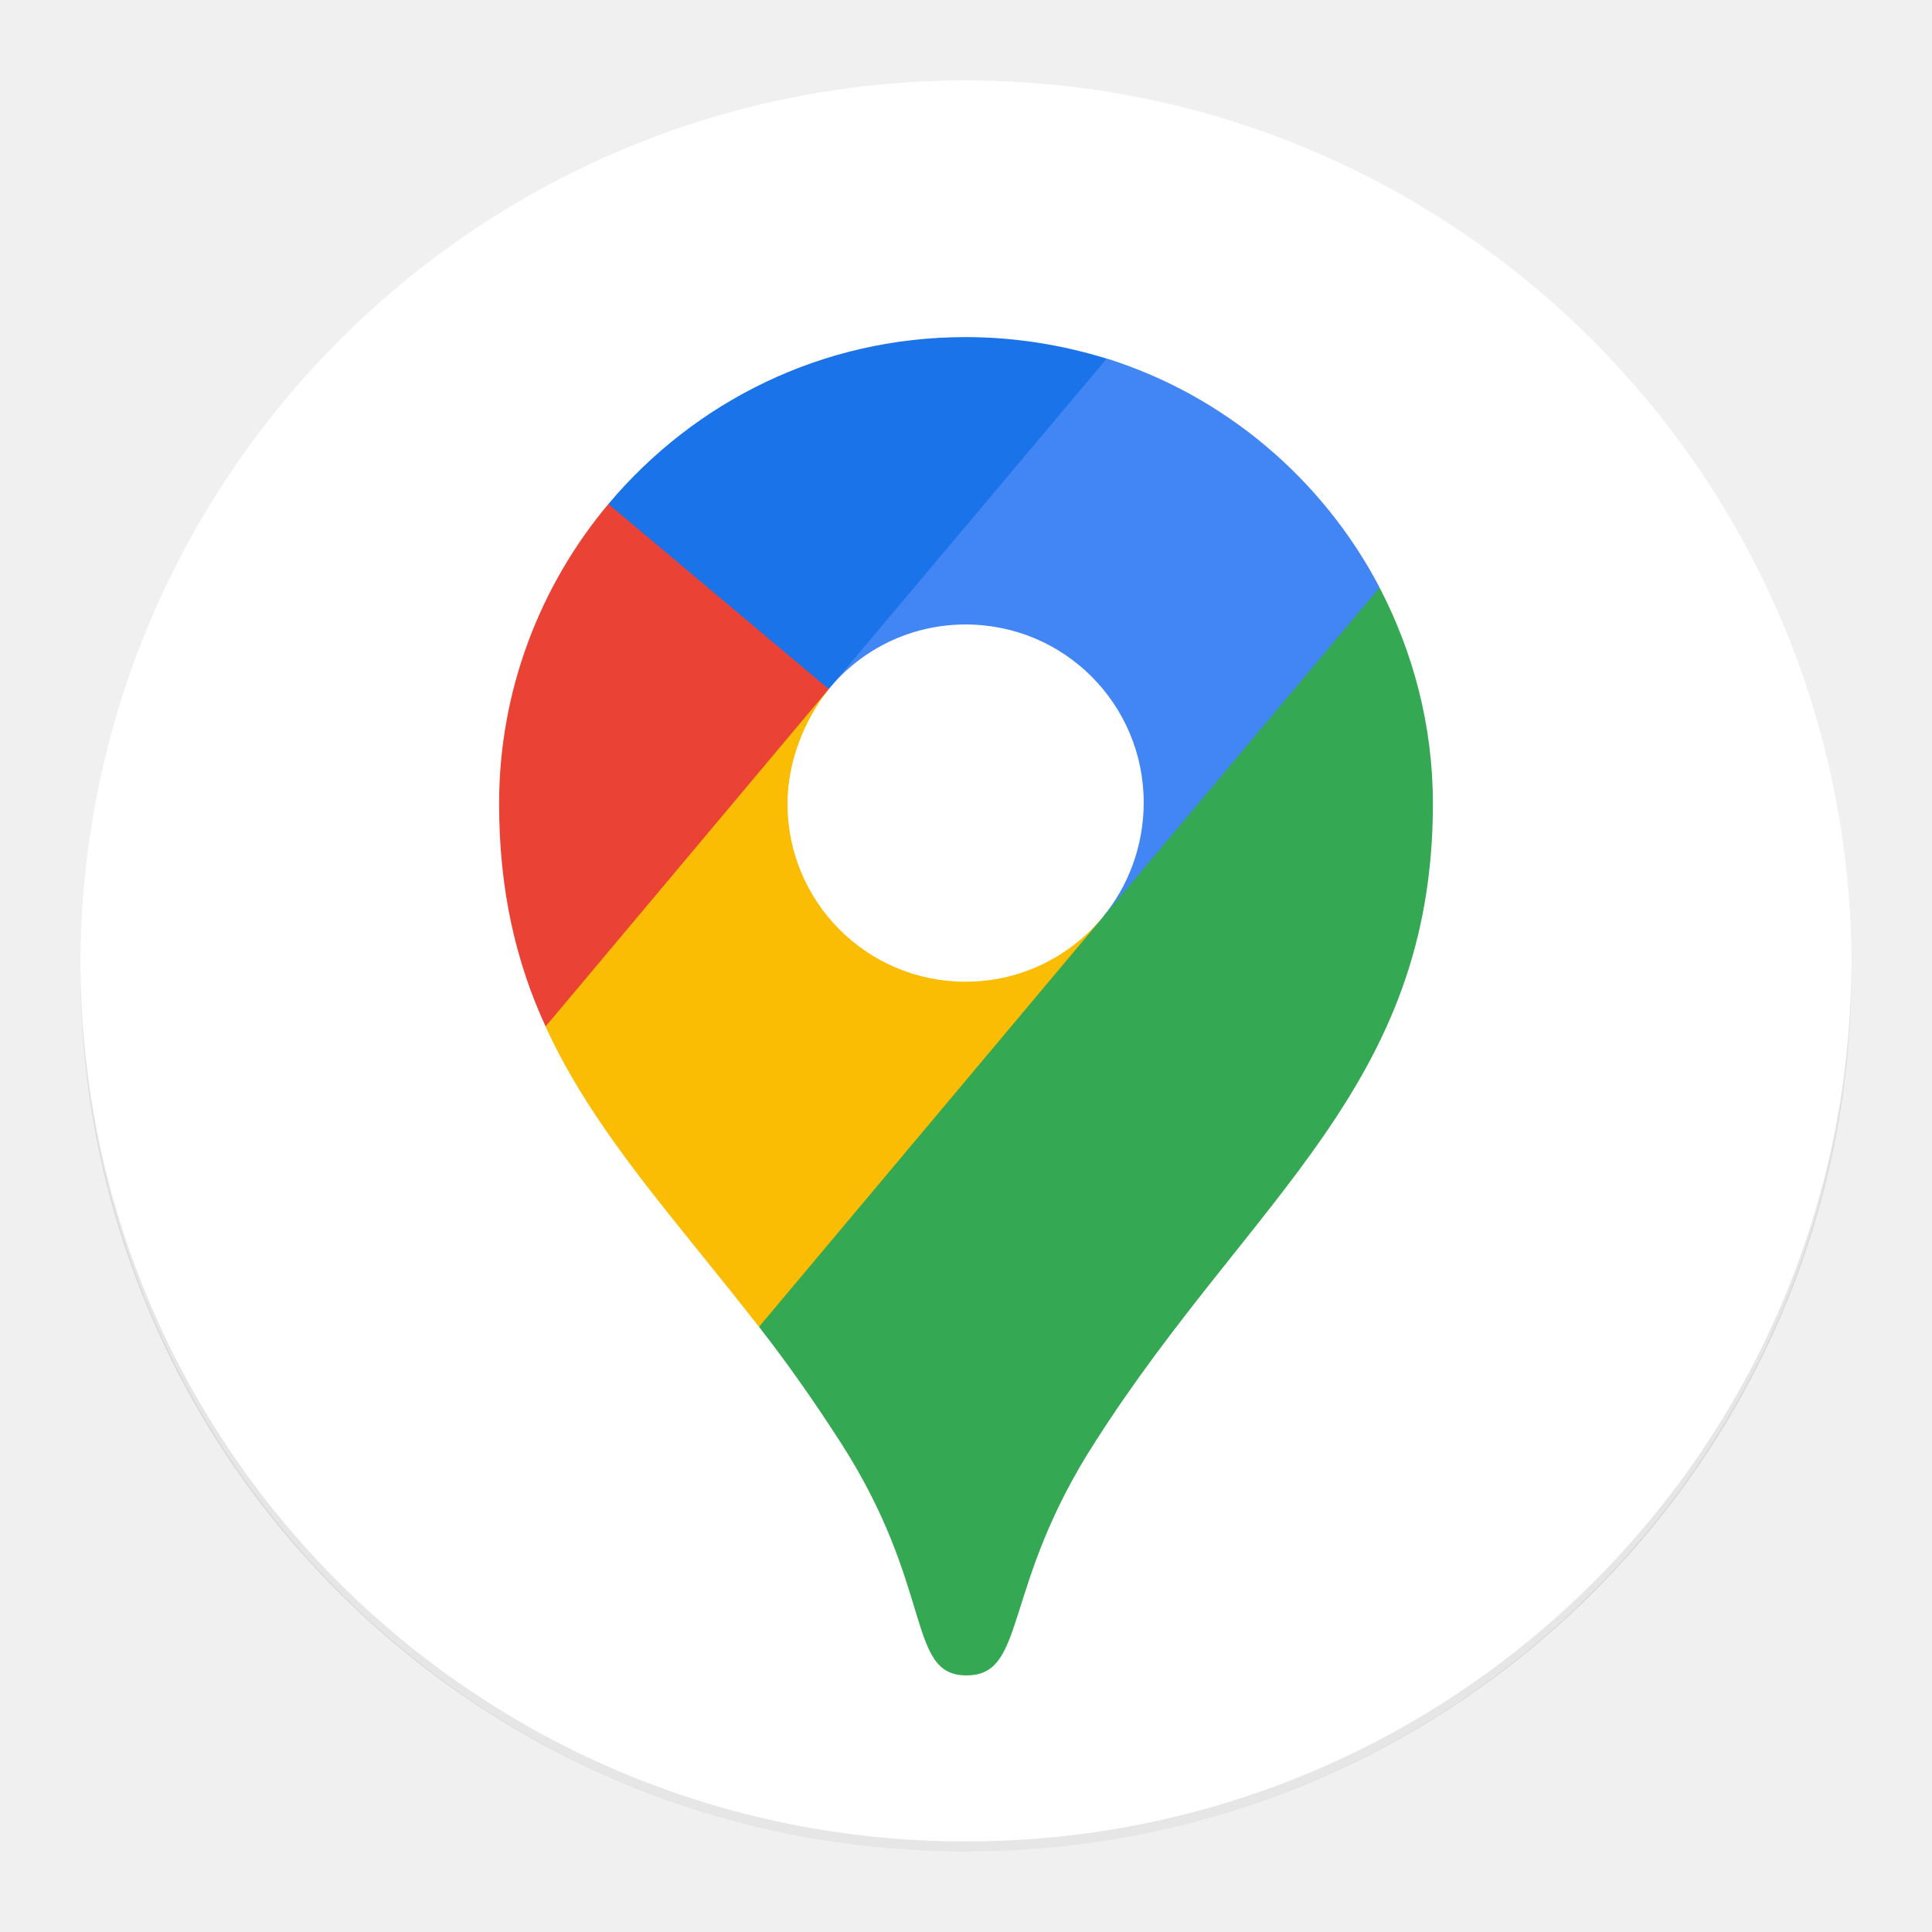
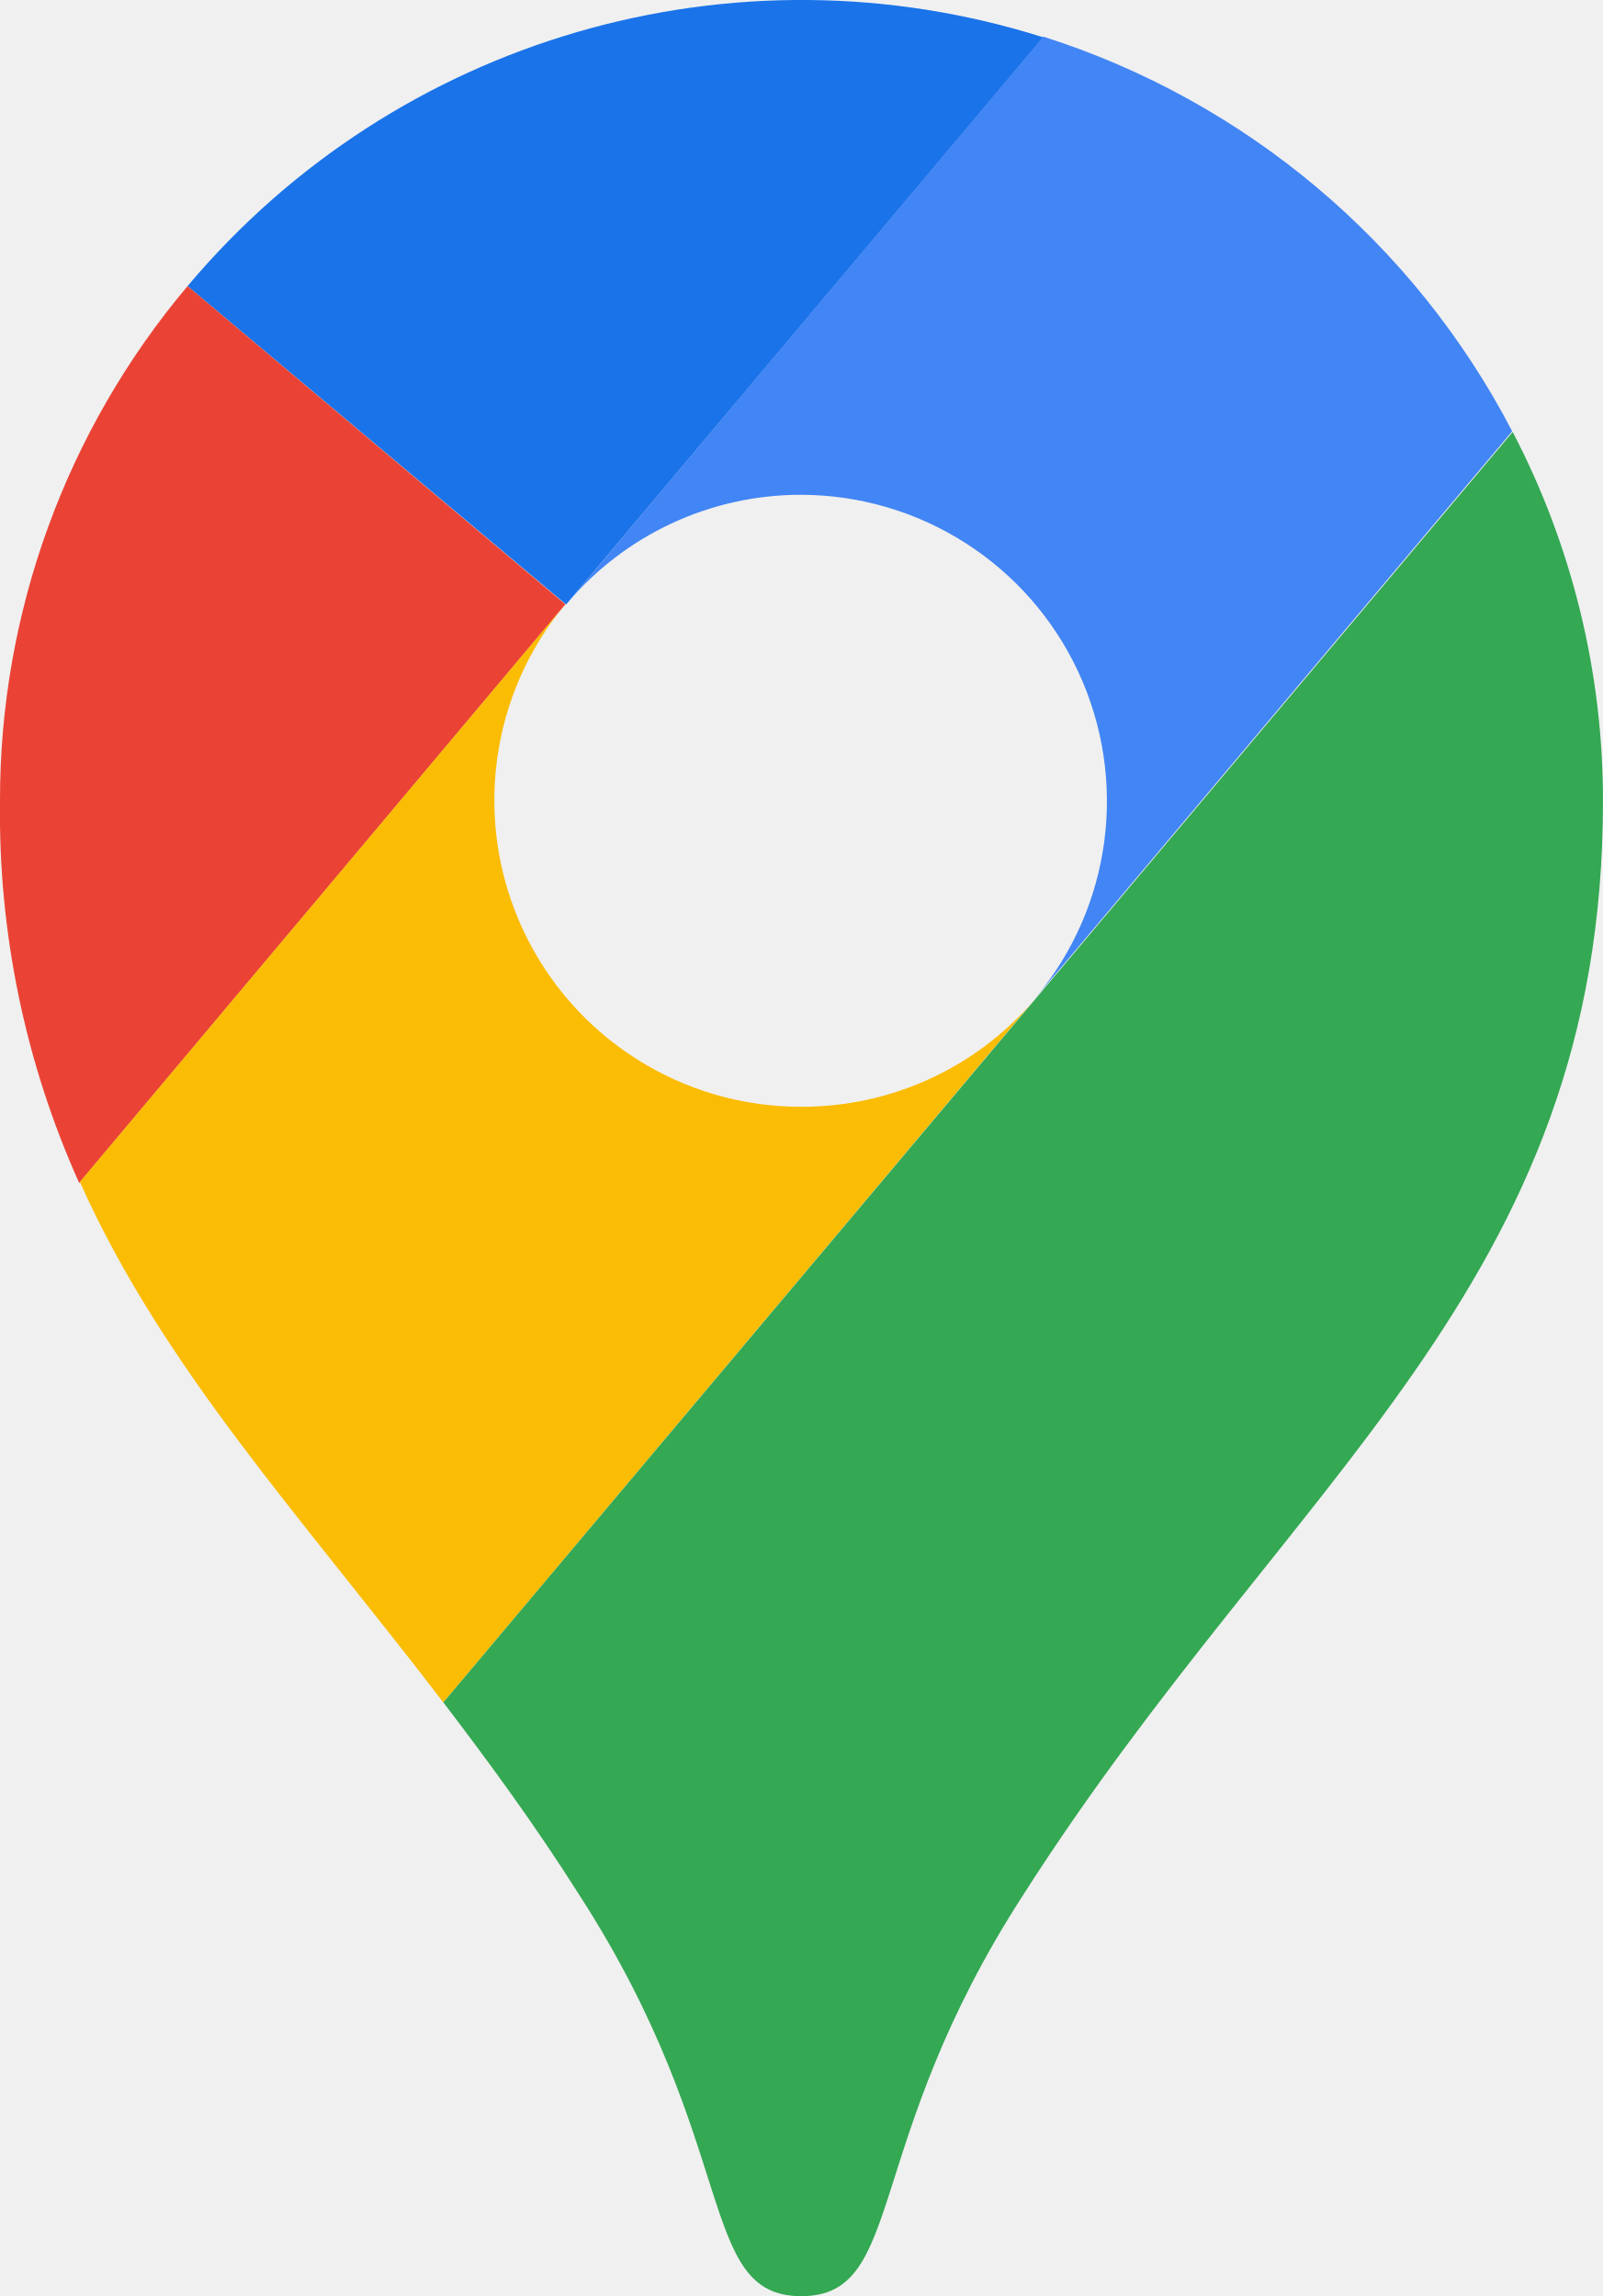
- <svg xmlns="http://www.w3.org/2000/svg" enable-background="new 0 0 192 192" height="48px" viewBox="0 0 192 192" width="48px">
-   <rect fill="none" height="192" width="192" />
-   <g>
-     <g>
-       <circle cx="96" cy="96" fill="#FFFFFF" r="88" />
-     </g>
-   </g>
-   <g>
-     <path d="M183.99,96c-0.22,38.38-25.27,70.9-59.99,82.48c-8.8,2.93-18.21,4.52-28,4.52 C47.57,183.01,8.27,144.1,8,96c0,0.17,0,0.33,0,0.5C8,144.82,47.4,184,96,184c9.79,0,19.2-1.59,28-4.52 c34.87-11.63,60-44.39,60-82.98C184,96.33,183.99,96.17,183.99,96z" enable-background="new" opacity=".1" />
-     <path d="M184,96c0-38.81-25.13-71.75-60-83.45C115.2,9.6,105.79,8,96,8 C47.4,8,8,47.4,8,96" enable-background="new" fill="#FFFFFF" opacity=".4" />
-   </g>
-   <g>
-     <g>
-       <path d="M109.52,91.23l19.1-14.55l8.48-18.3c-5.65-10.78-15.4-19.07-27.11-22.75l-17.63,11.9l-10,20.94l0,0 c3.25-3.93,8.13-6.41,13.6-6.41c9.84,0,17.7,7.95,17.7,17.7C113.66,84.13,112.09,88.15,109.52,91.23z" fill="#4285F4" />
-       <path d="M95.96,33.5c-14.28,0-26.94,6.41-35.5,16.59l8.14,13.34l13.75,5.05c0.09-0.09,27.63-32.84,27.63-32.84 C105.54,34.27,100.83,33.5,95.96,33.5z" fill="#1A73E8" />
-       <path d="M109.52,91.23c-3.25,3.85-8.09,6.33-13.56,6.33c-9.84,0-17.7-7.95-17.7-17.7c0-4.19,1.71-8.38,4.11-11.38 L62.06,83l-7.85,19.01c4.88,10.61,12.92,19.16,21.21,29.85l21.75-17.31L109.52,91.23z" fill="#FBBC04" />
-       <path d="M142.4,79.86c0-7.78-1.97-15.05-5.3-21.47l-61.67,73.47c2.74,3.51,5.39,7.27,8.04,11.38 c9.41,14.54,6.59,23.26,12.57,23.26c6.07,0,3.42-8.72,12.83-23.26C124.35,119.03,142.4,108,142.4,79.86z" fill="#34A853" />
-       <path d="M82.36,68.48l-21.9-18.39C53.71,58.13,49.6,68.57,49.6,79.86c0,8.72,1.71,15.82,4.62,22.15L82.36,68.48z" fill="#EA4335" />
-     </g>
-   </g>
-   <g />
-   <g />
-   <g />
+ <svg xmlns="http://www.w3.org/2000/svg" id="Layer_1" data-name="Layer 1" viewBox="0 0 92.28 132.25">
+   <defs>
+     <style>.cls-1{fill:#1a73e8;}.cls-2{fill:#ea4335;}.cls-3{fill:#4285f4;}.cls-4{fill:#fbbc04;}.cls-5{fill:#34a853;}</style>
+   </defs>
+   <path class="cls-1" d="M89.77,10.4A46.17,46.17,0,0,0,40.49,24.73l21.8,18.34Z" transform="translate(-29.69 -8.25)" />
+   <path class="cls-2" d="M40.49,24.73a45.93,45.93,0,0,0-10.8,29.66,52,52,0,0,0,4.56,22l28-33.33Z" transform="translate(-29.69 -8.25)" />
+   <path class="cls-3" d="M75.83,36.75a17.65,17.65,0,0,1,13.47,29l27.47-32.66a46.24,46.24,0,0,0-27-22.73L62.29,43.07A17.6,17.6,0,0,1,75.83,36.75Z" transform="translate(-29.69 -8.25)" />
+   <path class="cls-4" d="M75.83,72a17.65,17.65,0,0,1-13.54-29l-28,33.33C39.05,87,47,95.56,55.22,106.31L89.3,65.79A17.6,17.6,0,0,1,75.83,72Z" transform="translate(-29.69 -8.25)" />
+   <path class="cls-5" d="M88.63,117.37C104,93.3,122,82.37,122,54.39a45.93,45.93,0,0,0-5.2-21.26L55.22,106.31c2.61,3.42,5.24,7,7.81,11.06,9.35,14.46,6.76,23.14,12.8,23.14S79.27,131.83,88.63,117.37Z" transform="translate(-29.69 -8.25)" />
</svg>
